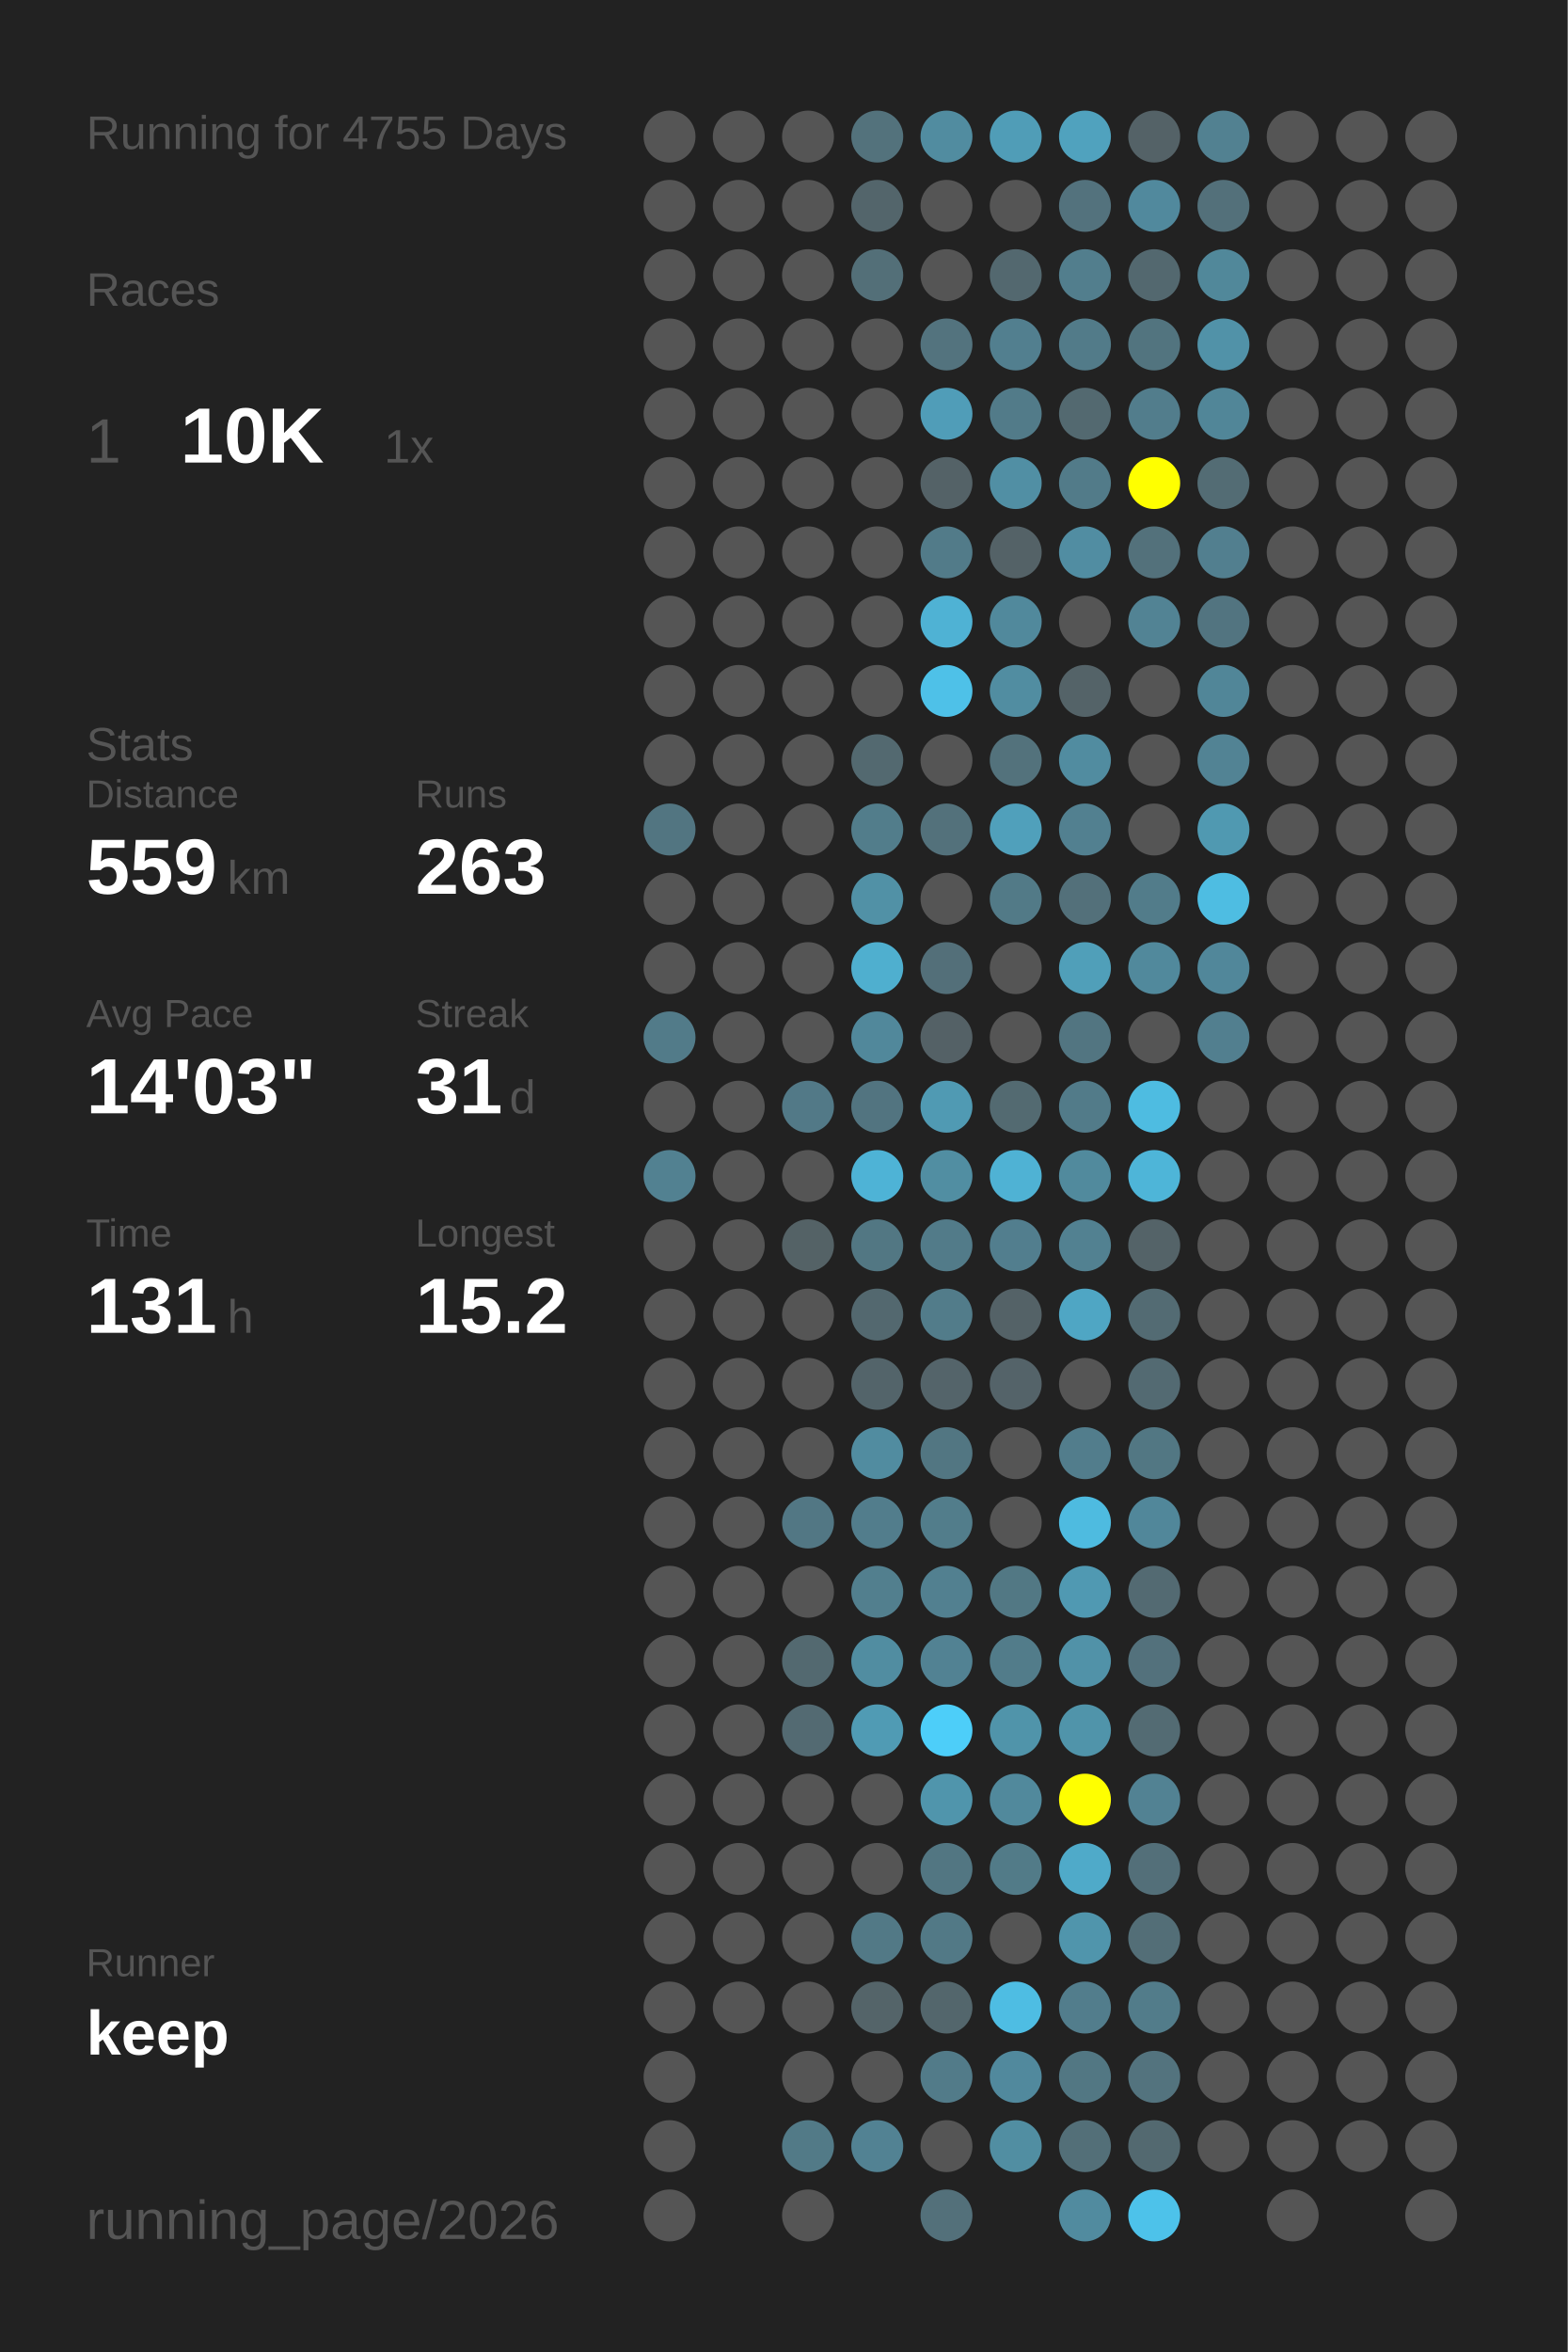
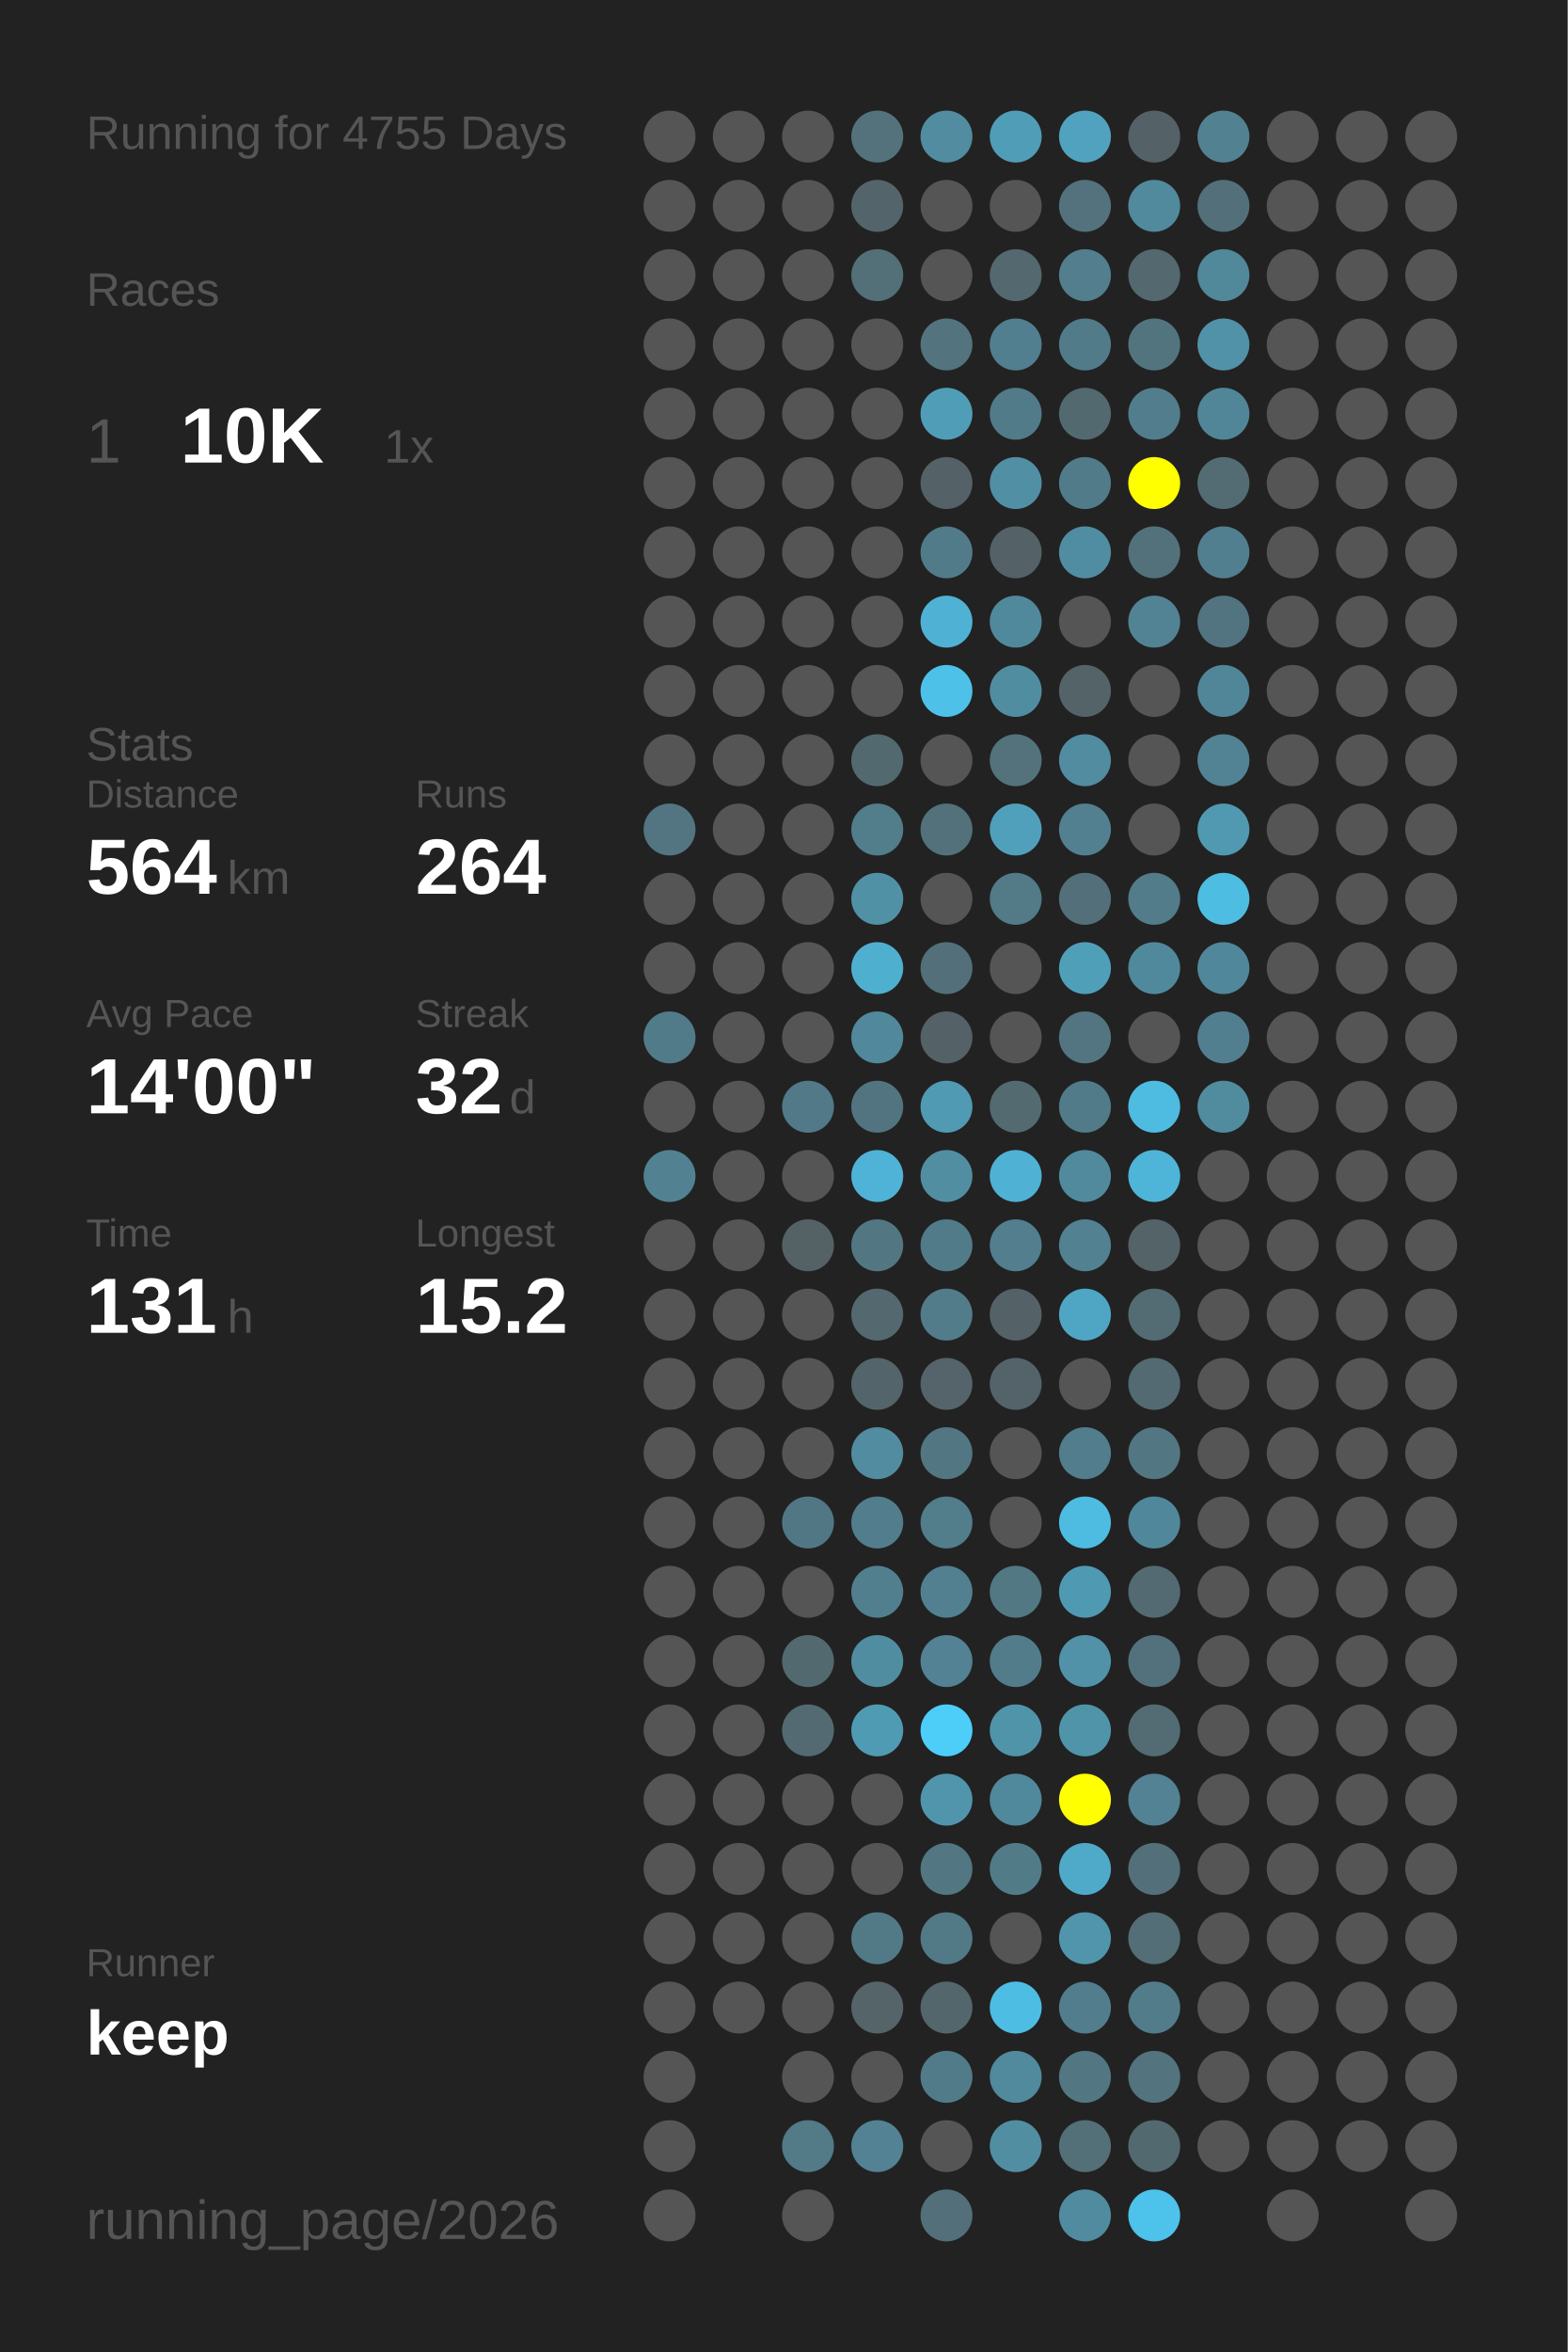
<svg xmlns="http://www.w3.org/2000/svg" baseProfile="full" height="300mm" version="1.1" viewBox="0,0,200,300" width="200mm">
  <defs />
  <rect fill="#222222" height="300" width="200" x="0" y="0" />
  <text fill="#555555" style="font-size:6px; font-family:Arial;" x="11" y="19">Running for 4755 Days</text>
  <text fill="#555555" style="font-size:6px; font-family:Arial;" x="11" y="39">Races</text>
  <text fill="#555555" style="font-size:8px; font-family:Arial;" x="11" y="59">1</text>
  <text fill="#FFFFFF" style="font-size:10px; font-family:Arial; font-weight:bold;" x="23" y="59">10K</text>
  <text fill="#555555" style="font-size:6px; font-family:Arial;" x="49" y="59">1x</text>
  <text fill="#555555" style="font-size:6px; font-family:Arial;" x="11" y="97">Stats</text>
  <text fill="#555555" style="font-size:5px; font-family:Arial;" x="11" y="103">Distance</text>
-   <text fill="#FFFFFF" style="font-size:10px; font-family:Arial; font-weight:bold;" x="11" y="114">559</text>
+   <text fill="#FFFFFF" style="font-size:10px; font-family:Arial; font-weight:bold;" x="11" y="114">564</text>
  <text fill="#555555" style="font-size:6px; font-family:Arial;" x="29" y="114">km</text>
  <text fill="#555555" style="font-size:5px; font-family:Arial;" x="53" y="103">Runs</text>
-   <text fill="#FFFFFF" style="font-size:10px; font-family:Arial; font-weight:bold;" x="53" y="114">263</text>
+   <text fill="#FFFFFF" style="font-size:10px; font-family:Arial; font-weight:bold;" x="53" y="114">264</text>
  <text fill="#555555" style="font-size:5px; font-family:Arial;" x="11" y="131">Avg Pace</text>
-   <text fill="#FFFFFF" style="font-size:10px; font-family:Arial; font-weight:bold;" x="11" y="142">14'03"</text>
+   <text fill="#FFFFFF" style="font-size:10px; font-family:Arial; font-weight:bold;" x="11" y="142">14'00"</text>
  <text fill="#555555" style="font-size:5px; font-family:Arial;" x="53" y="131">Streak</text>
-   <text fill="#FFFFFF" style="font-size:10px; font-family:Arial; font-weight:bold;" x="53" y="142">31</text>
+   <text fill="#FFFFFF" style="font-size:10px; font-family:Arial; font-weight:bold;" x="53" y="142">32</text>
  <text fill="#555555" style="font-size:6px; font-family:Arial;" x="65" y="142">d</text>
  <text fill="#555555" style="font-size:5px; font-family:Arial;" x="11" y="159">Time</text>
  <text fill="#FFFFFF" style="font-size:10px; font-family:Arial; font-weight:bold;" x="11" y="170">131</text>
  <text fill="#555555" style="font-size:6px; font-family:Arial;" x="29" y="170">h</text>
  <text fill="#555555" style="font-size:5px; font-family:Arial;" x="53" y="159">Longest</text>
  <text fill="#FFFFFF" style="font-size:10px; font-family:Arial; font-weight:bold;" x="53" y="170">15.2</text>
  <text fill="#555555" style="font-size:5px; font-family:Arial;" x="11" y="252.065">Runner</text>
  <text fill="#FFFFFF" style="font-size:8px; font-family:Arial; font-weight:bold;" x="11" y="262.065">keep</text>
  <text fill="#555555" style="font-size:7px; font-family:Arial;" x="11" y="285.581">running_page/2026</text>
  <circle cx="85.417" cy="17.419" fill="#555555" r="3.312" />
  <circle cx="85.417" cy="26.258" fill="#555555" r="3.312" />
  <circle cx="85.417" cy="35.097" fill="#555555" r="3.312" />
  <circle cx="85.417" cy="43.935" fill="#555555" r="3.312" />
  <circle cx="85.417" cy="52.774" fill="#555555" r="3.312" />
  <circle cx="85.417" cy="61.613" fill="#555555" r="3.312" />
  <circle cx="85.417" cy="70.452" fill="#555555" r="3.312" />
  <circle cx="85.417" cy="79.29" fill="#555555" r="3.312" />
  <circle cx="85.417" cy="88.129" fill="#555555" r="3.312" />
  <circle cx="85.417" cy="96.968" fill="#555555" r="3.312" />
  <circle cx="85.417" cy="105.806" fill="#527581" r="3.312" />
  <circle cx="85.417" cy="114.645" fill="#555555" r="3.312" />
  <circle cx="85.417" cy="123.484" fill="#555555" r="3.312" />
  <circle cx="85.417" cy="132.323" fill="#527b89" r="3.312" />
  <circle cx="85.417" cy="141.161" fill="#555555" r="3.312" />
  <circle cx="85.417" cy="150" fill="#528191" r="3.312" />
  <circle cx="85.417" cy="158.839" fill="#555555" r="3.312" />
  <circle cx="85.417" cy="167.677" fill="#555555" r="3.312" />
  <circle cx="85.417" cy="176.516" fill="#555555" r="3.312" />
  <circle cx="85.417" cy="185.355" fill="#555555" r="3.312" />
  <circle cx="85.417" cy="194.194" fill="#555555" r="3.312" />
  <circle cx="85.417" cy="203.032" fill="#555555" r="3.312" />
  <circle cx="85.417" cy="211.871" fill="#555555" r="3.312" />
  <circle cx="85.417" cy="220.71" fill="#555555" r="3.312" />
  <circle cx="85.417" cy="229.548" fill="#555555" r="3.312" />
  <circle cx="85.417" cy="238.387" fill="#555555" r="3.312" />
  <circle cx="85.417" cy="247.226" fill="#555555" r="3.312" />
  <circle cx="85.417" cy="256.065" fill="#555555" r="3.312" />
  <circle cx="85.417" cy="264.903" fill="#555555" r="3.312" />
  <circle cx="85.417" cy="273.742" fill="#555555" r="3.312" />
  <circle cx="85.417" cy="282.581" fill="#555555" r="3.312" />
  <circle cx="94.25" cy="17.419" fill="#555555" r="3.312" />
  <circle cx="94.25" cy="26.258" fill="#555555" r="3.312" />
  <circle cx="94.25" cy="35.097" fill="#555555" r="3.312" />
  <circle cx="94.25" cy="43.935" fill="#555555" r="3.312" />
  <circle cx="94.25" cy="52.774" fill="#555555" r="3.312" />
  <circle cx="94.25" cy="61.613" fill="#555555" r="3.312" />
  <circle cx="94.25" cy="70.452" fill="#555555" r="3.312" />
  <circle cx="94.25" cy="79.29" fill="#555555" r="3.312" />
  <circle cx="94.25" cy="88.129" fill="#555555" r="3.312" />
  <circle cx="94.25" cy="96.968" fill="#555555" r="3.312" />
  <circle cx="94.25" cy="105.806" fill="#555555" r="3.312" />
  <circle cx="94.25" cy="114.645" fill="#555555" r="3.312" />
  <circle cx="94.25" cy="123.484" fill="#555555" r="3.312" />
  <circle cx="94.25" cy="132.323" fill="#555555" r="3.312" />
  <circle cx="94.25" cy="141.161" fill="#555555" r="3.312" />
  <circle cx="94.25" cy="150" fill="#555555" r="3.312" />
  <circle cx="94.25" cy="158.839" fill="#555555" r="3.312" />
  <circle cx="94.25" cy="167.677" fill="#555555" r="3.312" />
  <circle cx="94.25" cy="176.516" fill="#555555" r="3.312" />
  <circle cx="94.25" cy="185.355" fill="#555555" r="3.312" />
  <circle cx="94.25" cy="194.194" fill="#555555" r="3.312" />
  <circle cx="94.25" cy="203.032" fill="#555555" r="3.312" />
  <circle cx="94.25" cy="211.871" fill="#555555" r="3.312" />
  <circle cx="94.25" cy="220.71" fill="#555555" r="3.312" />
  <circle cx="94.25" cy="229.548" fill="#555555" r="3.312" />
  <circle cx="94.25" cy="238.387" fill="#555555" r="3.312" />
  <circle cx="94.25" cy="247.226" fill="#555555" r="3.312" />
  <circle cx="94.25" cy="256.065" fill="#555555" r="3.312" />
  <circle cx="103.083" cy="17.419" fill="#555555" r="3.312" />
  <circle cx="103.083" cy="26.258" fill="#555555" r="3.312" />
  <circle cx="103.083" cy="35.097" fill="#555555" r="3.312" />
  <circle cx="103.083" cy="43.935" fill="#555555" r="3.312" />
  <circle cx="103.083" cy="52.774" fill="#555555" r="3.312" />
  <circle cx="103.083" cy="61.613" fill="#555555" r="3.312" />
  <circle cx="103.083" cy="70.452" fill="#555555" r="3.312" />
  <circle cx="103.083" cy="79.29" fill="#555555" r="3.312" />
  <circle cx="103.083" cy="88.129" fill="#555555" r="3.312" />
  <circle cx="103.083" cy="96.968" fill="#555555" r="3.312" />
  <circle cx="103.083" cy="105.806" fill="#555555" r="3.312" />
  <circle cx="103.083" cy="114.645" fill="#555555" r="3.312" />
  <circle cx="103.083" cy="123.484" fill="#555555" r="3.312" />
  <circle cx="103.083" cy="132.323" fill="#555555" r="3.312" />
  <circle cx="103.083" cy="141.161" fill="#527987" r="3.312" />
  <circle cx="103.083" cy="150" fill="#555555" r="3.312" />
  <circle cx="103.083" cy="158.839" fill="#546266" r="3.312" />
  <circle cx="103.083" cy="167.677" fill="#555555" r="3.312" />
  <circle cx="103.083" cy="176.516" fill="#555555" r="3.312" />
  <circle cx="103.083" cy="185.355" fill="#555555" r="3.312" />
  <circle cx="103.083" cy="194.194" fill="#527784" r="3.312" />
  <circle cx="103.083" cy="203.032" fill="#555555" r="3.312" />
  <circle cx="103.083" cy="211.871" fill="#536970" r="3.312" />
  <circle cx="103.083" cy="220.71" fill="#536a72" r="3.312" />
  <circle cx="103.083" cy="229.548" fill="#555555" r="3.312" />
  <circle cx="103.083" cy="238.387" fill="#555555" r="3.312" />
  <circle cx="103.083" cy="247.226" fill="#555555" r="3.312" />
  <circle cx="103.083" cy="256.065" fill="#555555" r="3.312" />
  <circle cx="103.083" cy="264.903" fill="#555555" r="3.312" />
  <circle cx="103.083" cy="273.742" fill="#527a87" r="3.312" />
  <circle cx="103.083" cy="282.581" fill="#555555" r="3.312" />
  <circle cx="111.917" cy="17.419" fill="#53727c" r="3.312" />
  <circle cx="111.917" cy="26.258" fill="#53656b" r="3.312" />
  <circle cx="111.917" cy="35.097" fill="#536f78" r="3.312" />
  <circle cx="111.917" cy="43.935" fill="#555555" r="3.312" />
  <circle cx="111.917" cy="52.774" fill="#555555" r="3.312" />
  <circle cx="111.917" cy="61.613" fill="#555555" r="3.312" />
  <circle cx="111.917" cy="70.452" fill="#555555" r="3.312" />
  <circle cx="111.917" cy="79.29" fill="#555555" r="3.312" />
  <circle cx="111.917" cy="88.129" fill="#555555" r="3.312" />
  <circle cx="111.917" cy="96.968" fill="#536970" r="3.312" />
  <circle cx="111.917" cy="105.806" fill="#527d8b" r="3.312" />
  <circle cx="111.917" cy="114.645" fill="#5191a6" r="3.312" />
  <circle cx="111.917" cy="123.484" fill="#4fafcf" r="3.312" />
  <circle cx="111.917" cy="132.323" fill="#51889b" r="3.312" />
  <circle cx="111.917" cy="141.161" fill="#527480" r="3.312" />
  <circle cx="111.917" cy="150" fill="#4eb3d6" r="3.312" />
  <circle cx="111.917" cy="158.839" fill="#527783" r="3.312" />
  <circle cx="111.917" cy="167.677" fill="#53686f" r="3.312" />
  <circle cx="111.917" cy="176.516" fill="#53646a" r="3.312" />
  <circle cx="111.917" cy="185.355" fill="#518ca0" r="3.312" />
  <circle cx="111.917" cy="194.194" fill="#527d8c" r="3.312" />
  <circle cx="111.917" cy="203.032" fill="#527f8e" r="3.312" />
  <circle cx="111.917" cy="211.871" fill="#518da1" r="3.312" />
  <circle cx="111.917" cy="220.71" fill="#509bb4" r="3.312" />
  <circle cx="111.917" cy="229.548" fill="#555555" r="3.312" />
  <circle cx="111.917" cy="238.387" fill="#555555" r="3.312" />
  <circle cx="111.917" cy="247.226" fill="#527986" r="3.312" />
  <circle cx="111.917" cy="256.065" fill="#546469" r="3.312" />
  <circle cx="111.917" cy="264.903" fill="#555555" r="3.312" />
  <circle cx="111.917" cy="273.742" fill="#528293" r="3.312" />
  <circle cx="120.75" cy="17.419" fill="#518ca0" r="3.312" />
  <circle cx="120.75" cy="26.258" fill="#555555" r="3.312" />
  <circle cx="120.75" cy="35.097" fill="#555555" r="3.312" />
  <circle cx="120.75" cy="43.935" fill="#53737e" r="3.312" />
  <circle cx="120.75" cy="52.774" fill="#509db8" r="3.312" />
  <circle cx="120.75" cy="61.613" fill="#546267" r="3.312" />
  <circle cx="120.75" cy="70.452" fill="#527b89" r="3.312" />
  <circle cx="120.75" cy="79.29" fill="#4fb2d4" r="3.312" />
  <circle cx="120.75" cy="88.129" fill="#4ec1e8" r="3.312" />
  <circle cx="120.75" cy="96.968" fill="#555555" r="3.312" />
  <circle cx="120.75" cy="105.806" fill="#53717b" r="3.312" />
  <circle cx="120.75" cy="114.645" fill="#555555" r="3.312" />
  <circle cx="120.75" cy="123.484" fill="#536f79" r="3.312" />
  <circle cx="120.75" cy="132.323" fill="#546166" r="3.312" />
  <circle cx="120.75" cy="141.161" fill="#509ab3" r="3.312" />
  <circle cx="120.75" cy="150" fill="#518ea2" r="3.312" />
  <circle cx="120.75" cy="158.839" fill="#527b89" r="3.312" />
  <circle cx="120.75" cy="167.677" fill="#527c8a" r="3.312" />
  <circle cx="120.75" cy="176.516" fill="#54646a" r="3.312" />
  <circle cx="120.75" cy="185.355" fill="#527682" r="3.312" />
  <circle cx="120.75" cy="194.194" fill="#527d8b" r="3.312" />
  <circle cx="120.75" cy="203.032" fill="#528090" r="3.312" />
  <circle cx="120.75" cy="211.871" fill="#528293" r="3.312" />
  <circle cx="120.75" cy="220.71" fill="#4dcef9" r="3.312" />
  <circle cx="120.75" cy="229.548" fill="#5095ac" r="3.312" />
  <circle cx="120.75" cy="238.387" fill="#527682" r="3.312" />
  <circle cx="120.75" cy="247.226" fill="#527986" r="3.312" />
  <circle cx="120.75" cy="256.065" fill="#53666c" r="3.312" />
  <circle cx="120.75" cy="264.903" fill="#527b89" r="3.312" />
  <circle cx="120.75" cy="273.742" fill="#555555" r="3.312" />
  <circle cx="120.75" cy="282.581" fill="#53707a" r="3.312" />
  <circle cx="129.583" cy="17.419" fill="#509db7" r="3.312" />
  <circle cx="129.583" cy="26.258" fill="#555555" r="3.312" />
  <circle cx="129.583" cy="35.097" fill="#53686f" r="3.312" />
  <circle cx="129.583" cy="43.935" fill="#527f8f" r="3.312" />
  <circle cx="129.583" cy="52.774" fill="#527b89" r="3.312" />
  <circle cx="129.583" cy="61.613" fill="#518fa4" r="3.312" />
  <circle cx="129.583" cy="70.452" fill="#546267" r="3.312" />
  <circle cx="129.583" cy="79.29" fill="#51899c" r="3.312" />
  <circle cx="129.583" cy="88.129" fill="#518da1" r="3.312" />
  <circle cx="129.583" cy="96.968" fill="#53727c" r="3.312" />
  <circle cx="129.583" cy="105.806" fill="#50a0bb" r="3.312" />
  <circle cx="129.583" cy="114.645" fill="#527a87" r="3.312" />
  <circle cx="129.583" cy="123.484" fill="#555555" r="3.312" />
  <circle cx="129.583" cy="132.323" fill="#555555" r="3.312" />
  <circle cx="129.583" cy="141.161" fill="#536a71" r="3.312" />
  <circle cx="129.583" cy="150" fill="#4fb2d4" r="3.312" />
  <circle cx="129.583" cy="158.839" fill="#527e8e" r="3.312" />
  <circle cx="129.583" cy="167.677" fill="#546267" r="3.312" />
  <circle cx="129.583" cy="176.516" fill="#546369" r="3.312" />
  <circle cx="129.583" cy="185.355" fill="#555555" r="3.312" />
  <circle cx="129.583" cy="194.194" fill="#555555" r="3.312" />
  <circle cx="129.583" cy="203.032" fill="#527884" r="3.312" />
  <circle cx="129.583" cy="211.871" fill="#527c8a" r="3.312" />
  <circle cx="129.583" cy="220.71" fill="#5094aa" r="3.312" />
  <circle cx="129.583" cy="229.548" fill="#51899c" r="3.312" />
  <circle cx="129.583" cy="238.387" fill="#527b88" r="3.312" />
  <circle cx="129.583" cy="247.226" fill="#555555" r="3.312" />
  <circle cx="129.583" cy="256.065" fill="#4ebde3" r="3.312" />
  <circle cx="129.583" cy="264.903" fill="#51899d" r="3.312" />
  <circle cx="129.583" cy="273.742" fill="#518ea2" r="3.312" />
  <circle cx="138.417" cy="17.419" fill="#50a2be" r="3.312" />
  <circle cx="138.417" cy="26.258" fill="#53727d" r="3.312" />
  <circle cx="138.417" cy="35.097" fill="#527e8d" r="3.312" />
  <circle cx="138.417" cy="43.935" fill="#527b89" r="3.312" />
  <circle cx="138.417" cy="52.774" fill="#536970" r="3.312" />
  <circle cx="138.417" cy="61.613" fill="#527b89" r="3.312" />
  <circle cx="138.417" cy="70.452" fill="#518da2" r="3.312" />
  <circle cx="138.417" cy="79.29" fill="#555555" r="3.312" />
  <circle cx="138.417" cy="88.129" fill="#546368" r="3.312" />
  <circle cx="138.417" cy="96.968" fill="#518ca0" r="3.312" />
  <circle cx="138.417" cy="105.806" fill="#528090" r="3.312" />
  <circle cx="138.417" cy="114.645" fill="#53707a" r="3.312" />
  <circle cx="138.417" cy="123.484" fill="#509fb9" r="3.312" />
  <circle cx="138.417" cy="132.323" fill="#527581" r="3.312" />
  <circle cx="138.417" cy="141.161" fill="#527b89" r="3.312" />
  <circle cx="138.417" cy="150" fill="#518a9d" r="3.312" />
  <circle cx="138.417" cy="158.839" fill="#528191" r="3.312" />
  <circle cx="138.417" cy="167.677" fill="#4fa6c4" r="3.312" />
  <circle cx="138.417" cy="176.516" fill="#555555" r="3.312" />
  <circle cx="138.417" cy="185.355" fill="#527d8c" r="3.312" />
  <circle cx="138.417" cy="194.194" fill="#4ebbe0" r="3.312" />
  <circle cx="138.417" cy="203.032" fill="#5099b2" r="3.312" />
  <circle cx="138.417" cy="211.871" fill="#5192a8" r="3.312" />
  <circle cx="138.417" cy="220.71" fill="#5094aa" r="3.312" />
  <circle cx="138.417" cy="229.548" fill="#FFFF00" r="3.312" />
  <circle cx="138.417" cy="238.387" fill="#4faac9" r="3.312" />
  <circle cx="138.417" cy="247.226" fill="#5095ac" r="3.312" />
  <circle cx="138.417" cy="256.065" fill="#527d8c" r="3.312" />
  <circle cx="138.417" cy="264.903" fill="#527783" r="3.312" />
  <circle cx="138.417" cy="273.742" fill="#536f78" r="3.312" />
  <circle cx="138.417" cy="282.581" fill="#518b9f" r="3.312" />
  <circle cx="147.25" cy="17.419" fill="#546267" r="3.312" />
  <circle cx="147.25" cy="26.258" fill="#51899d" r="3.312" />
  <circle cx="147.25" cy="35.097" fill="#53686f" r="3.312" />
  <circle cx="147.25" cy="43.935" fill="#52747f" r="3.312" />
  <circle cx="147.25" cy="52.774" fill="#527d8c" r="3.312" />
  <circle cx="147.25" cy="61.613" fill="#FFFF00" r="3.312" />
  <circle cx="147.25" cy="70.452" fill="#53717b" r="3.312" />
  <circle cx="147.25" cy="79.29" fill="#528394" r="3.312" />
  <circle cx="147.25" cy="88.129" fill="#555555" r="3.312" />
  <circle cx="147.25" cy="96.968" fill="#555555" r="3.312" />
  <circle cx="147.25" cy="105.806" fill="#555555" r="3.312" />
  <circle cx="147.25" cy="114.645" fill="#527c8a" r="3.312" />
  <circle cx="147.25" cy="123.484" fill="#51899c" r="3.312" />
  <circle cx="147.25" cy="132.323" fill="#555555" r="3.312" />
  <circle cx="147.25" cy="141.161" fill="#4ebce1" r="3.312" />
  <circle cx="147.25" cy="150" fill="#4eb5d8" r="3.312" />
  <circle cx="147.25" cy="158.839" fill="#546368" r="3.312" />
  <circle cx="147.25" cy="167.677" fill="#536b73" r="3.312" />
  <circle cx="147.25" cy="176.516" fill="#536a72" r="3.312" />
  <circle cx="147.25" cy="185.355" fill="#527783" r="3.312" />
  <circle cx="147.25" cy="194.194" fill="#51879a" r="3.312" />
  <circle cx="147.25" cy="203.032" fill="#536a72" r="3.312" />
  <circle cx="147.25" cy="211.871" fill="#53717c" r="3.312" />
  <circle cx="147.25" cy="220.71" fill="#536b73" r="3.312" />
  <circle cx="147.25" cy="229.548" fill="#528293" r="3.312" />
  <circle cx="147.25" cy="238.387" fill="#536f79" r="3.312" />
  <circle cx="147.25" cy="247.226" fill="#536e77" r="3.312" />
  <circle cx="147.25" cy="256.065" fill="#527c8a" r="3.312" />
  <circle cx="147.25" cy="264.903" fill="#53737e" r="3.312" />
  <circle cx="147.25" cy="273.742" fill="#536970" r="3.312" />
  <circle cx="147.25" cy="282.581" fill="#4dc2ea" r="3.312" />
  <circle cx="156.083" cy="17.419" fill="#528191" r="3.312" />
  <circle cx="156.083" cy="26.258" fill="#53707a" r="3.312" />
  <circle cx="156.083" cy="35.097" fill="#51889a" r="3.312" />
  <circle cx="156.083" cy="43.935" fill="#5192a8" r="3.312" />
  <circle cx="156.083" cy="52.774" fill="#518698" r="3.312" />
  <circle cx="156.083" cy="61.613" fill="#536c74" r="3.312" />
  <circle cx="156.083" cy="70.452" fill="#527f8f" r="3.312" />
  <circle cx="156.083" cy="79.29" fill="#527480" r="3.312" />
  <circle cx="156.083" cy="88.129" fill="#518698" r="3.312" />
  <circle cx="156.083" cy="96.968" fill="#528394" r="3.312" />
  <circle cx="156.083" cy="105.806" fill="#5099b1" r="3.312" />
  <circle cx="156.083" cy="114.645" fill="#4ebde2" r="3.312" />
  <circle cx="156.083" cy="123.484" fill="#51879a" r="3.312" />
  <circle cx="156.083" cy="132.323" fill="#527f8f" r="3.312" />
-   <circle cx="156.083" cy="141.161" fill="#555555" r="3.312" />
+   <circle cx="156.083" cy="141.161" fill="#518b9e" r="3.312" />
  <circle cx="156.083" cy="150" fill="#555555" r="3.312" />
  <circle cx="156.083" cy="158.839" fill="#555555" r="3.312" />
  <circle cx="156.083" cy="167.677" fill="#555555" r="3.312" />
  <circle cx="156.083" cy="176.516" fill="#555555" r="3.312" />
  <circle cx="156.083" cy="185.355" fill="#555555" r="3.312" />
  <circle cx="156.083" cy="194.194" fill="#555555" r="3.312" />
  <circle cx="156.083" cy="203.032" fill="#555555" r="3.312" />
  <circle cx="156.083" cy="211.871" fill="#555555" r="3.312" />
  <circle cx="156.083" cy="220.71" fill="#555555" r="3.312" />
  <circle cx="156.083" cy="229.548" fill="#555555" r="3.312" />
  <circle cx="156.083" cy="238.387" fill="#555555" r="3.312" />
  <circle cx="156.083" cy="247.226" fill="#555555" r="3.312" />
  <circle cx="156.083" cy="256.065" fill="#555555" r="3.312" />
  <circle cx="156.083" cy="264.903" fill="#555555" r="3.312" />
  <circle cx="156.083" cy="273.742" fill="#555555" r="3.312" />
  <circle cx="164.917" cy="17.419" fill="#555555" r="3.312" />
  <circle cx="164.917" cy="26.258" fill="#555555" r="3.312" />
  <circle cx="164.917" cy="35.097" fill="#555555" r="3.312" />
  <circle cx="164.917" cy="43.935" fill="#555555" r="3.312" />
  <circle cx="164.917" cy="52.774" fill="#555555" r="3.312" />
  <circle cx="164.917" cy="61.613" fill="#555555" r="3.312" />
  <circle cx="164.917" cy="70.452" fill="#555555" r="3.312" />
  <circle cx="164.917" cy="79.29" fill="#555555" r="3.312" />
  <circle cx="164.917" cy="88.129" fill="#555555" r="3.312" />
  <circle cx="164.917" cy="96.968" fill="#555555" r="3.312" />
  <circle cx="164.917" cy="105.806" fill="#555555" r="3.312" />
  <circle cx="164.917" cy="114.645" fill="#555555" r="3.312" />
  <circle cx="164.917" cy="123.484" fill="#555555" r="3.312" />
  <circle cx="164.917" cy="132.323" fill="#555555" r="3.312" />
  <circle cx="164.917" cy="141.161" fill="#555555" r="3.312" />
  <circle cx="164.917" cy="150" fill="#555555" r="3.312" />
  <circle cx="164.917" cy="158.839" fill="#555555" r="3.312" />
  <circle cx="164.917" cy="167.677" fill="#555555" r="3.312" />
  <circle cx="164.917" cy="176.516" fill="#555555" r="3.312" />
  <circle cx="164.917" cy="185.355" fill="#555555" r="3.312" />
  <circle cx="164.917" cy="194.194" fill="#555555" r="3.312" />
  <circle cx="164.917" cy="203.032" fill="#555555" r="3.312" />
  <circle cx="164.917" cy="211.871" fill="#555555" r="3.312" />
  <circle cx="164.917" cy="220.71" fill="#555555" r="3.312" />
  <circle cx="164.917" cy="229.548" fill="#555555" r="3.312" />
  <circle cx="164.917" cy="238.387" fill="#555555" r="3.312" />
  <circle cx="164.917" cy="247.226" fill="#555555" r="3.312" />
  <circle cx="164.917" cy="256.065" fill="#555555" r="3.312" />
  <circle cx="164.917" cy="264.903" fill="#555555" r="3.312" />
  <circle cx="164.917" cy="273.742" fill="#555555" r="3.312" />
  <circle cx="164.917" cy="282.581" fill="#555555" r="3.312" />
  <circle cx="173.75" cy="17.419" fill="#555555" r="3.312" />
  <circle cx="173.75" cy="26.258" fill="#555555" r="3.312" />
  <circle cx="173.75" cy="35.097" fill="#555555" r="3.312" />
  <circle cx="173.75" cy="43.935" fill="#555555" r="3.312" />
  <circle cx="173.75" cy="52.774" fill="#555555" r="3.312" />
  <circle cx="173.75" cy="61.613" fill="#555555" r="3.312" />
  <circle cx="173.75" cy="70.452" fill="#555555" r="3.312" />
  <circle cx="173.75" cy="79.29" fill="#555555" r="3.312" />
  <circle cx="173.75" cy="88.129" fill="#555555" r="3.312" />
  <circle cx="173.75" cy="96.968" fill="#555555" r="3.312" />
  <circle cx="173.75" cy="105.806" fill="#555555" r="3.312" />
  <circle cx="173.75" cy="114.645" fill="#555555" r="3.312" />
  <circle cx="173.75" cy="123.484" fill="#555555" r="3.312" />
  <circle cx="173.75" cy="132.323" fill="#555555" r="3.312" />
  <circle cx="173.75" cy="141.161" fill="#555555" r="3.312" />
  <circle cx="173.75" cy="150" fill="#555555" r="3.312" />
  <circle cx="173.75" cy="158.839" fill="#555555" r="3.312" />
  <circle cx="173.75" cy="167.677" fill="#555555" r="3.312" />
  <circle cx="173.75" cy="176.516" fill="#555555" r="3.312" />
  <circle cx="173.75" cy="185.355" fill="#555555" r="3.312" />
  <circle cx="173.75" cy="194.194" fill="#555555" r="3.312" />
  <circle cx="173.75" cy="203.032" fill="#555555" r="3.312" />
  <circle cx="173.75" cy="211.871" fill="#555555" r="3.312" />
  <circle cx="173.75" cy="220.71" fill="#555555" r="3.312" />
  <circle cx="173.75" cy="229.548" fill="#555555" r="3.312" />
  <circle cx="173.75" cy="238.387" fill="#555555" r="3.312" />
  <circle cx="173.75" cy="247.226" fill="#555555" r="3.312" />
  <circle cx="173.75" cy="256.065" fill="#555555" r="3.312" />
  <circle cx="173.75" cy="264.903" fill="#555555" r="3.312" />
  <circle cx="173.75" cy="273.742" fill="#555555" r="3.312" />
  <circle cx="182.583" cy="17.419" fill="#555555" r="3.312" />
  <circle cx="182.583" cy="26.258" fill="#555555" r="3.312" />
  <circle cx="182.583" cy="35.097" fill="#555555" r="3.312" />
  <circle cx="182.583" cy="43.935" fill="#555555" r="3.312" />
  <circle cx="182.583" cy="52.774" fill="#555555" r="3.312" />
  <circle cx="182.583" cy="61.613" fill="#555555" r="3.312" />
  <circle cx="182.583" cy="70.452" fill="#555555" r="3.312" />
  <circle cx="182.583" cy="79.29" fill="#555555" r="3.312" />
  <circle cx="182.583" cy="88.129" fill="#555555" r="3.312" />
  <circle cx="182.583" cy="96.968" fill="#555555" r="3.312" />
  <circle cx="182.583" cy="105.806" fill="#555555" r="3.312" />
  <circle cx="182.583" cy="114.645" fill="#555555" r="3.312" />
  <circle cx="182.583" cy="123.484" fill="#555555" r="3.312" />
  <circle cx="182.583" cy="132.323" fill="#555555" r="3.312" />
  <circle cx="182.583" cy="141.161" fill="#555555" r="3.312" />
  <circle cx="182.583" cy="150" fill="#555555" r="3.312" />
  <circle cx="182.583" cy="158.839" fill="#555555" r="3.312" />
  <circle cx="182.583" cy="167.677" fill="#555555" r="3.312" />
  <circle cx="182.583" cy="176.516" fill="#555555" r="3.312" />
  <circle cx="182.583" cy="185.355" fill="#555555" r="3.312" />
  <circle cx="182.583" cy="194.194" fill="#555555" r="3.312" />
  <circle cx="182.583" cy="203.032" fill="#555555" r="3.312" />
  <circle cx="182.583" cy="211.871" fill="#555555" r="3.312" />
  <circle cx="182.583" cy="220.71" fill="#555555" r="3.312" />
  <circle cx="182.583" cy="229.548" fill="#555555" r="3.312" />
  <circle cx="182.583" cy="238.387" fill="#555555" r="3.312" />
  <circle cx="182.583" cy="247.226" fill="#555555" r="3.312" />
  <circle cx="182.583" cy="256.065" fill="#555555" r="3.312" />
  <circle cx="182.583" cy="264.903" fill="#555555" r="3.312" />
  <circle cx="182.583" cy="273.742" fill="#555555" r="3.312" />
  <circle cx="182.583" cy="282.581" fill="#555555" r="3.312" />
</svg>
